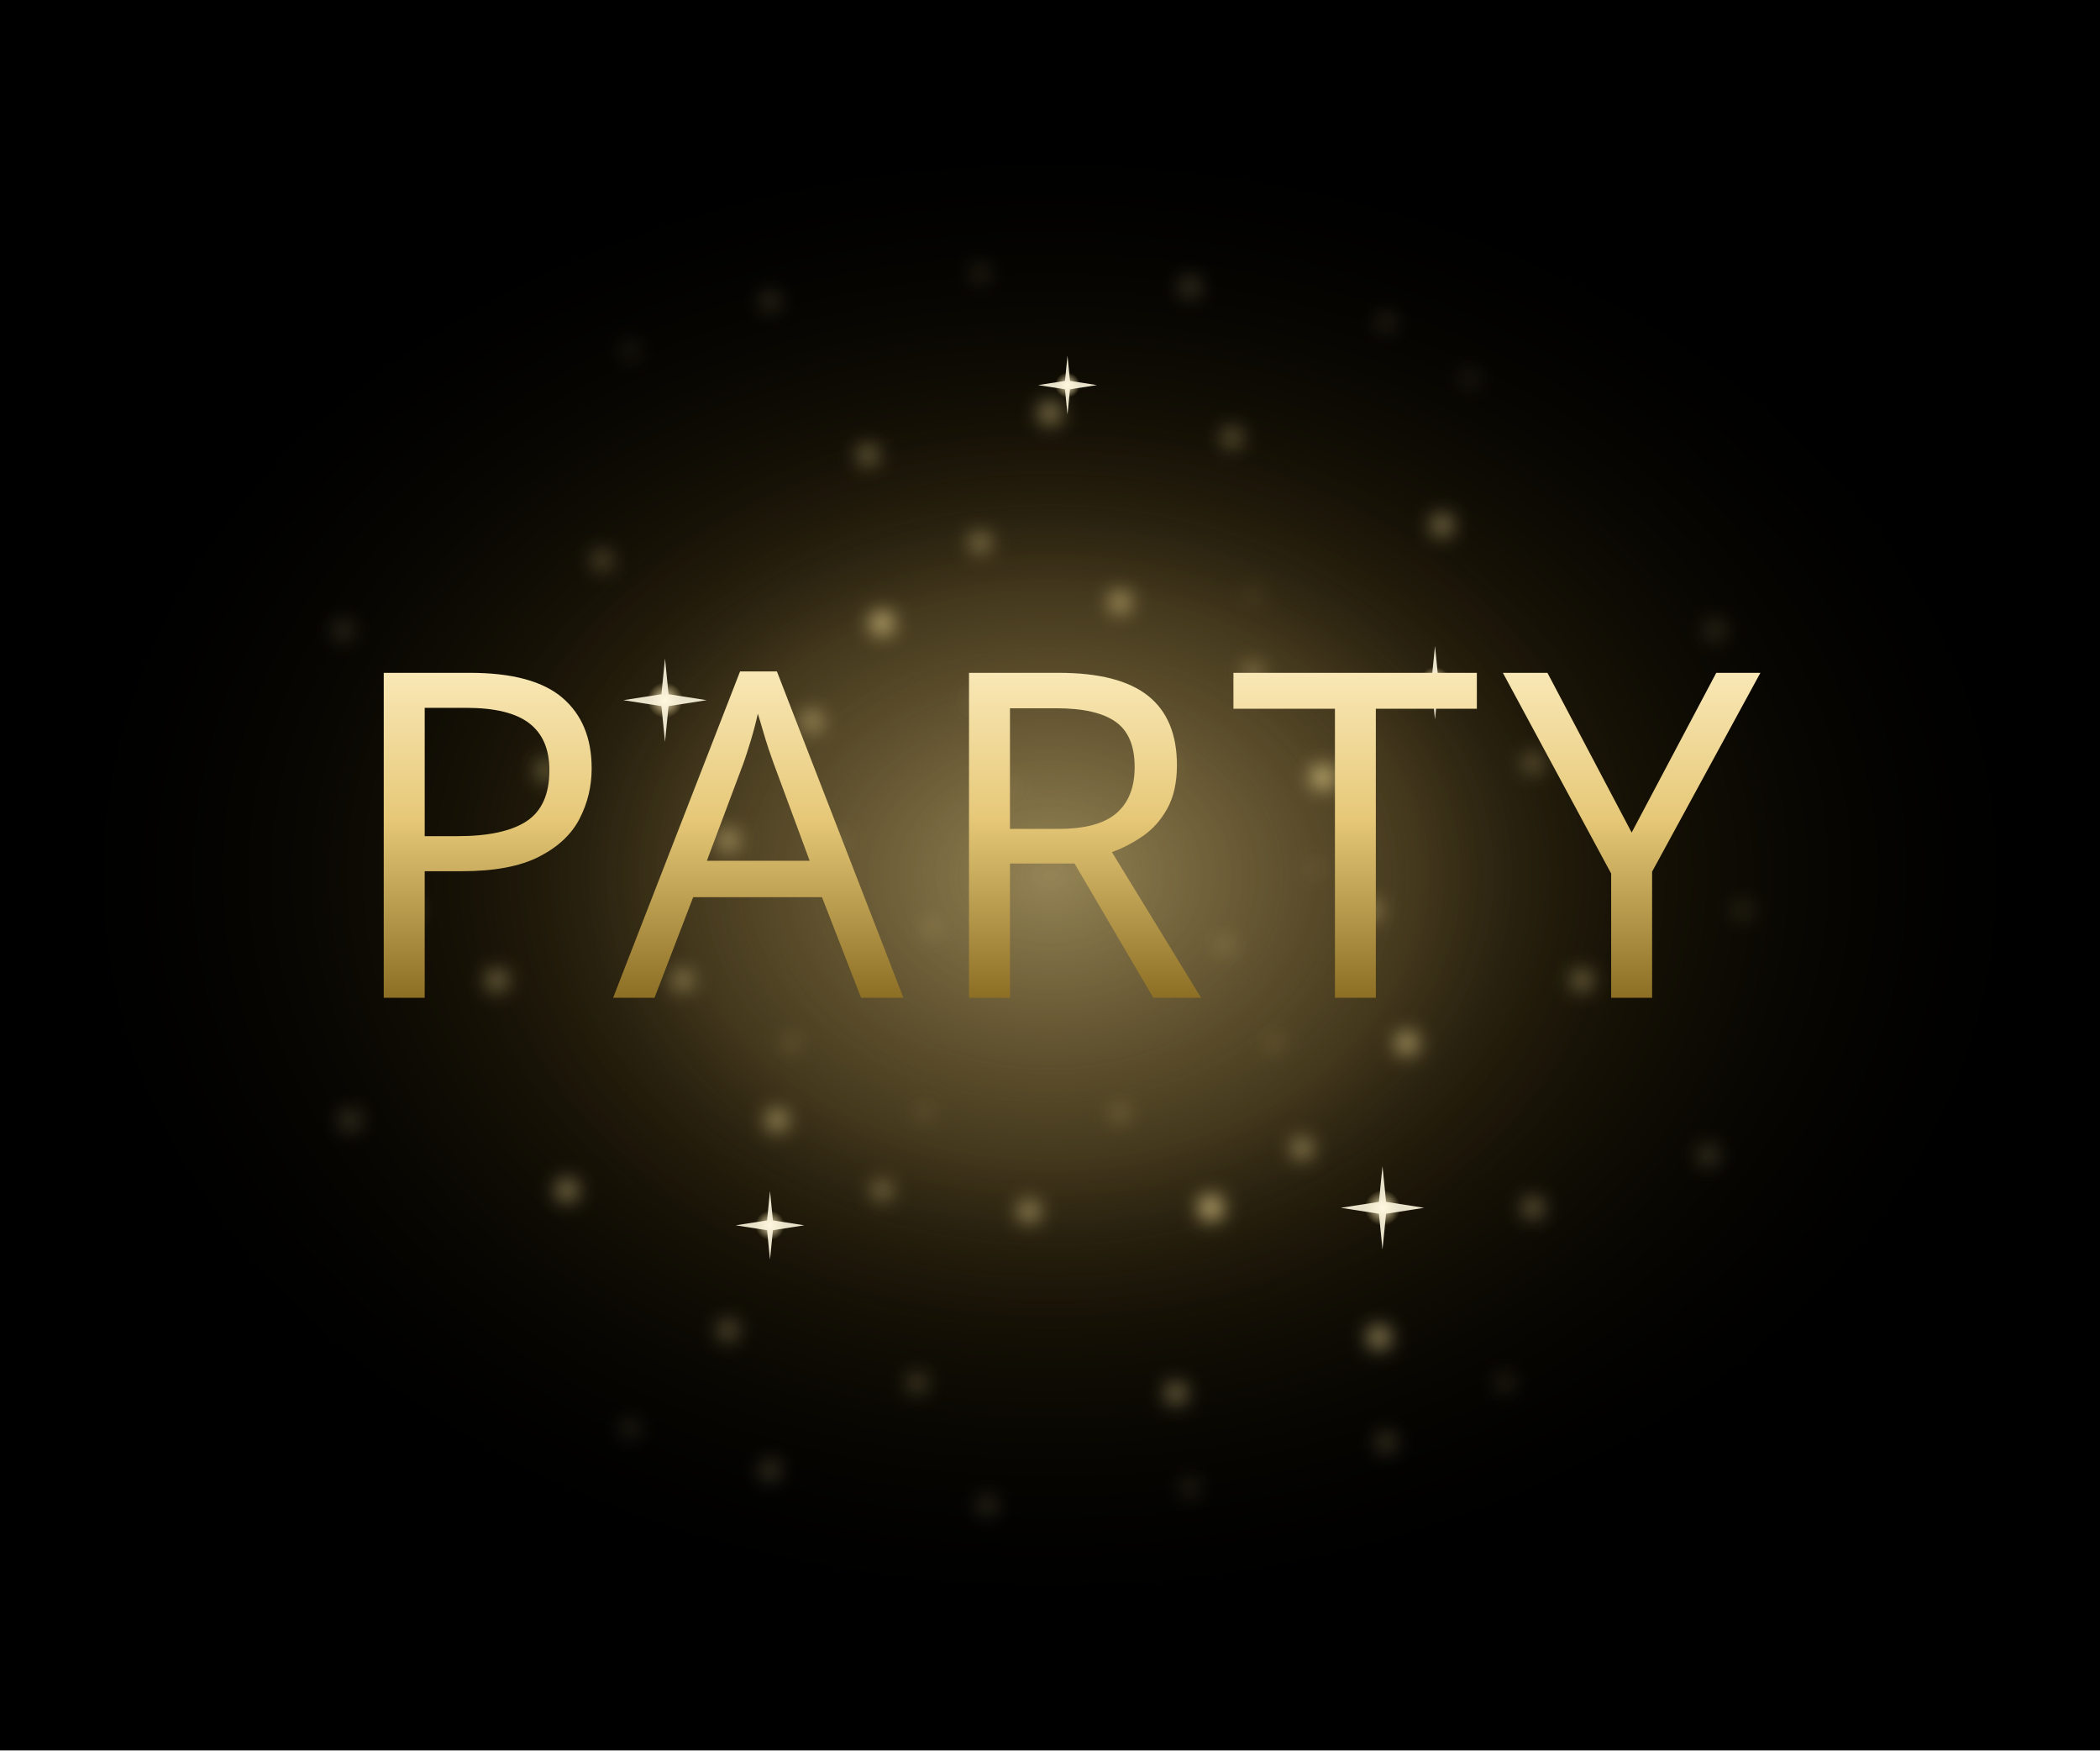
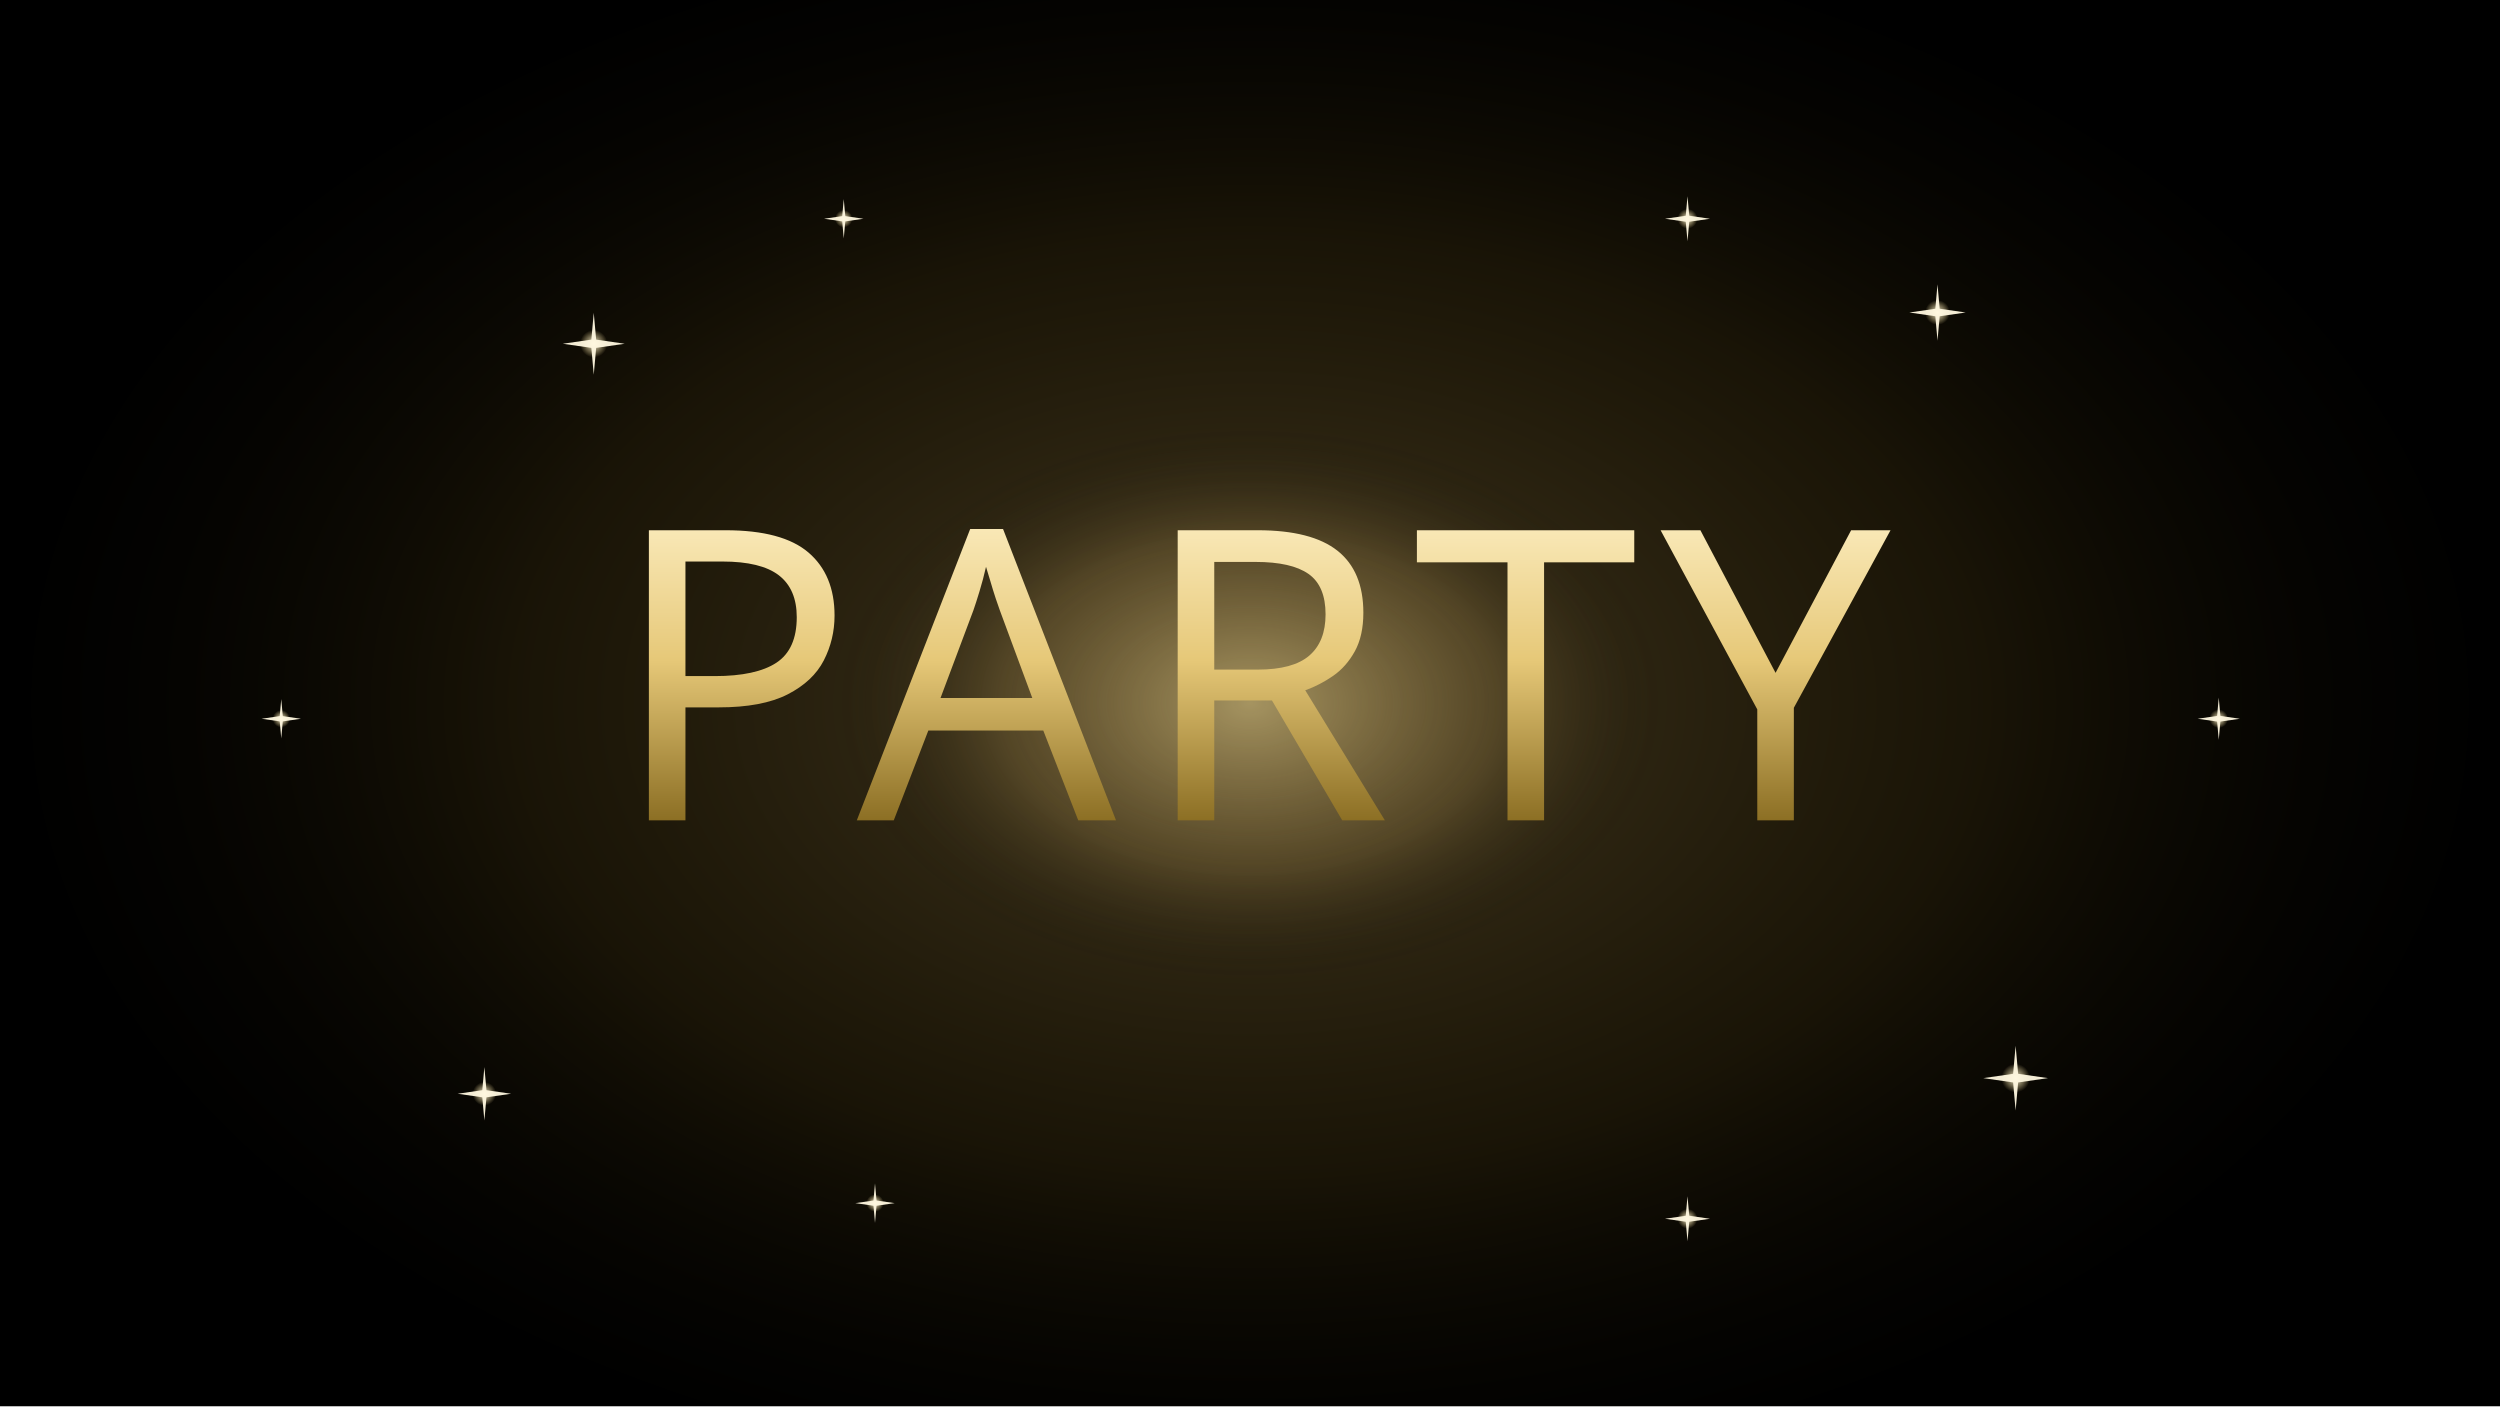
- <svg xmlns="http://www.w3.org/2000/svg" viewBox="0 0 600 500" preserveAspectRatio="xMidYMid meet" role="img" aria-label="Party">
+ <svg xmlns="http://www.w3.org/2000/svg" viewBox="0 0 1600 900" preserveAspectRatio="xMidYMid slice" role="img" aria-label="Party">
  <defs>
-     <radialGradient id="haloOuter" cx="50%" cy="50%" r="50%">
+     <radialGradient id="haloOuter" cx="50%" cy="50%" r="55%">
      <stop offset="0%" stop-color="#c9a961" stop-opacity="0.35" />
      <stop offset="55%" stop-color="#8c6f24" stop-opacity="0.18" />
      <stop offset="100%" stop-color="#000000" stop-opacity="0" />
    </radialGradient>
-     <radialGradient id="haloInner" cx="50%" cy="50%" r="40%">
-       <stop offset="0%" stop-color="#f3dc94" stop-opacity="0.45" />
-       <stop offset="60%" stop-color="#c9a961" stop-opacity="0.18" />
+     <radialGradient id="haloInner" cx="50%" cy="50%" r="32%">
+       <stop offset="0%" stop-color="#f3dc94" stop-opacity="0.55" />
+       <stop offset="60%" stop-color="#c9a961" stop-opacity="0.2" />
      <stop offset="100%" stop-color="#000000" stop-opacity="0" />
    </radialGradient>
    <linearGradient id="goldText" x1="0" y1="0" x2="0" y2="1">
      <stop offset="0%" stop-color="#f9e8b6" />
      <stop offset="45%" stop-color="#e6c878" />
      <stop offset="100%" stop-color="#8c6f24" />
    </linearGradient>
-     <filter id="glow" x="-30%" y="-30%" width="160%" height="160%">
-       <feGaussianBlur stdDeviation="3" />
+     <filter id="fineGlitter" x="0%" y="0%" width="100%" height="100%">
+       <feTurbulence type="fractalNoise" baseFrequency="0.65" numOctaves="2" seed="11" stitchTiles="stitch" />
+       <feComponentTransfer>
+         <feFuncA type="discrete" tableValues="0 0 0 0 0 0 0 0 0 0 0 0 0 0 0 0 0 1" />
+       </feComponentTransfer>
+       <feColorMatrix values="0 0 0 0 0.95                              0 0 0 0 0.78                              0 0 0 0 0.40                              0 0 0 1 0" />
    </filter>
+     <filter id="midGlitter" x="0%" y="0%" width="100%" height="100%">
+       <feTurbulence type="fractalNoise" baseFrequency="0.32" numOctaves="2" seed="23" stitchTiles="stitch" />
+       <feComponentTransfer>
+         <feFuncA type="discrete" tableValues="0 0 0 0 0 0 0 0 0 0 0 0 0 0 1" />
+       </feComponentTransfer>
+       <feColorMatrix values="0 0 0 0 1                              0 0 0 0 0.85                              0 0 0 0 0.5                              0 0 0 1 0" />
+     </filter>
+     <radialGradient id="falloffGrad" cx="50%" cy="50%" r="60%">
+       <stop offset="0%" stop-color="white" stop-opacity="1" />
+       <stop offset="55%" stop-color="white" stop-opacity="0.85" />
+       <stop offset="100%" stop-color="white" stop-opacity="0.25" />
+     </radialGradient>
+     <mask id="centerFalloff">
+       <rect width="1600" height="900" fill="url(#falloffGrad)" />
+     </mask>
    <radialGradient id="sparkleGrad" cx="50%" cy="50%" r="50%">
      <stop offset="0%" stop-color="#fff8e0" stop-opacity="1" />
      <stop offset="100%" stop-color="#f3dc94" stop-opacity="0" />
    </radialGradient>
    <g id="sparkle">
-       <circle r="6" fill="url(#sparkleGrad)" />
-       <path d="M 0 -14 L 1.2 -2 L 14 0 L 1.2 2 L 0 14 L -1.2 2 L -14 0 L -1.2 -2 Z" fill="#fff8e0" opacity="0.9" />
+       <circle r="8" fill="url(#sparkleGrad)" />
+       <path d="M 0 -18 L 1.4 -2.4 L 18 0 L 1.4 2.4 L 0 18 L -1.4 2.4 L -18 0 L -1.4 -2.4 Z" fill="#fff8e0" opacity="0.95" />
    </g>
  </defs>
-   <rect width="600" height="500" fill="#000000" />
-   <ellipse cx="300" cy="250" rx="290" ry="220" fill="url(#haloOuter)" />
-   <ellipse cx="300" cy="250" rx="220" ry="170" fill="url(#haloInner)" />
-   <g fill="#f3dc94" filter="url(#glow)">
-     <circle cx="252" cy="178" r="3" opacity="0.95" />
-     <circle cx="280" cy="155" r="2.2" opacity="0.85" />
-     <circle cx="320" cy="172" r="2.6" opacity="0.9" />
-     <circle cx="358" cy="192" r="2" opacity="0.75" />
-     <circle cx="232" cy="206" r="2.4" opacity="0.85" />
-     <circle cx="378" cy="222" r="3.1" opacity="0.92" />
-     <circle cx="208" cy="240" r="2.6" opacity="0.8" />
-     <circle cx="392" cy="260" r="2" opacity="0.85" />
-     <circle cx="195" cy="280" r="2.2" opacity="0.85" />
-     <circle cx="402" cy="298" r="2.8" opacity="0.88" />
-     <circle cx="222" cy="320" r="2.6" opacity="0.85" />
-     <circle cx="372" cy="328" r="2.4" opacity="0.85" />
-     <circle cx="252" cy="340" r="2" opacity="0.85" />
-     <circle cx="346" cy="345" r="3.2" opacity="0.95" />
-     <circle cx="294" cy="346" r="2.6" opacity="0.85" />
-     <circle cx="172" cy="160" r="1.8" opacity="0.75" />
-     <circle cx="412" cy="150" r="2.4" opacity="0.85" />
-     <circle cx="156" cy="220" r="2.2" opacity="0.75" />
-     <circle cx="438" cy="218" r="2" opacity="0.7" />
-     <circle cx="142" cy="280" r="2.4" opacity="0.75" />
-     <circle cx="452" cy="280" r="2.2" opacity="0.8" />
-     <circle cx="162" cy="340" r="2.6" opacity="0.8" />
-     <circle cx="438" cy="345" r="2.2" opacity="0.75" />
-     <circle cx="208" cy="380" r="2" opacity="0.75" />
-     <circle cx="394" cy="382" r="2.8" opacity="0.85" />
-     <circle cx="262" cy="395" r="1.8" opacity="0.65" />
-     <circle cx="336" cy="398" r="2.4" opacity="0.78" />
-     <circle cx="248" cy="130" r="2.2" opacity="0.78" />
-     <circle cx="352" cy="125" r="2" opacity="0.78" />
-     <circle cx="300" cy="118" r="2.6" opacity="0.85" />
-     <circle cx="98" cy="180" r="1.6" opacity="0.55" />
-     <circle cx="118" cy="260" r="1.4" opacity="0.5" />
-     <circle cx="100" cy="320" r="1.8" opacity="0.6" />
-     <circle cx="490" cy="180" r="1.6" opacity="0.55" />
-     <circle cx="498" cy="260" r="1.4" opacity="0.5" />
-     <circle cx="488" cy="330" r="1.8" opacity="0.6" />
-     <circle cx="180" cy="100" r="1.2" opacity="0.5" />
-     <circle cx="220" cy="86" r="1.6" opacity="0.55" />
-     <circle cx="280" cy="78" r="1.4" opacity="0.5" />
-     <circle cx="340" cy="82" r="1.8" opacity="0.6" />
-     <circle cx="396" cy="92" r="1.4" opacity="0.5" />
-     <circle cx="420" cy="108" r="1.2" opacity="0.45" />
-     <circle cx="180" cy="408" r="1.4" opacity="0.5" />
-     <circle cx="220" cy="420" r="1.8" opacity="0.6" />
-     <circle cx="282" cy="430" r="1.6" opacity="0.55" />
-     <circle cx="340" cy="425" r="1.4" opacity="0.5" />
-     <circle cx="396" cy="412" r="1.8" opacity="0.6" />
-     <circle cx="430" cy="395" r="1.4" opacity="0.5" />
-     <circle cx="240" cy="240" r="1" opacity="0.7" />
-     <circle cx="266" cy="265" r="1.2" opacity="0.75" />
-     <circle cx="288" cy="225" r="0.9" opacity="0.65" />
-     <circle cx="312" cy="248" r="1.1" opacity="0.7" />
-     <circle cx="334" cy="218" r="1" opacity="0.7" />
-     <circle cx="350" cy="270" r="1.3" opacity="0.75" />
-     <circle cx="376" cy="248" r="0.9" opacity="0.65" />
-     <circle cx="226" cy="298" r="1.2" opacity="0.7" />
-     <circle cx="264" cy="318" r="1" opacity="0.7" />
-     <circle cx="320" cy="318" r="1.4" opacity="0.8" />
-     <circle cx="364" cy="298" r="1.1" opacity="0.7" />
-     <circle cx="278" cy="200" r="1" opacity="0.7" />
-     <circle cx="316" cy="200" r="1.2" opacity="0.75" />
-     <circle cx="358" cy="170" r="0.9" opacity="0.65" />
+   <rect width="1600" height="900" fill="#000000" />
+   <ellipse cx="800" cy="450" rx="780" ry="500" fill="url(#haloOuter)" />
+   <ellipse cx="800" cy="450" rx="420" ry="280" fill="url(#haloInner)" />
+   <g mask="url(#centerFalloff)">
+     <rect width="1600" height="900" filter="url(#fineGlitter)" />
+     <rect width="1600" height="900" filter="url(#midGlitter)" opacity="0.85" />
  </g>
-   <use href="#sparkle" transform="translate(190 200) scale(0.85)" />
-   <use href="#sparkle" transform="translate(410 195) scale(0.75)" />
-   <use href="#sparkle" transform="translate(220 350) scale(0.7)" />
-   <use href="#sparkle" transform="translate(395 345) scale(0.85)" />
-   <use href="#sparkle" transform="translate(305 110) scale(0.6)" />
-   <text x="300" y="285" text-anchor="middle" font-family="'Bebas Neue', 'Oswald', 'Impact', sans-serif" font-size="130" font-weight="400" fill="url(#goldText)" letter-spacing="6" style="paint-order: stroke fill;">PARTY</text>
+   <use href="#sparkle" transform="translate(380 220) scale(1.1)" />
+   <use href="#sparkle" transform="translate(1240 200) scale(1)" />
+   <use href="#sparkle" transform="translate(310 700) scale(0.95)" />
+   <use href="#sparkle" transform="translate(1290 690) scale(1.15)" />
+   <use href="#sparkle" transform="translate(540 140) scale(0.7)" />
+   <use href="#sparkle" transform="translate(1080 140) scale(0.8)" />
+   <use href="#sparkle" transform="translate(560 770) scale(0.7)" />
+   <use href="#sparkle" transform="translate(1080 780) scale(0.8)" />
+   <use href="#sparkle" transform="translate(180 460) scale(0.7)" />
+   <use href="#sparkle" transform="translate(1420 460) scale(0.75)" />
+   <text x="800" y="525" text-anchor="middle" font-family="'Bebas Neue', 'Oswald', 'Impact', sans-serif" font-size="260" font-weight="400" fill="url(#goldText)" letter-spacing="14" style="paint-order: stroke fill;">PARTY</text>
</svg>
